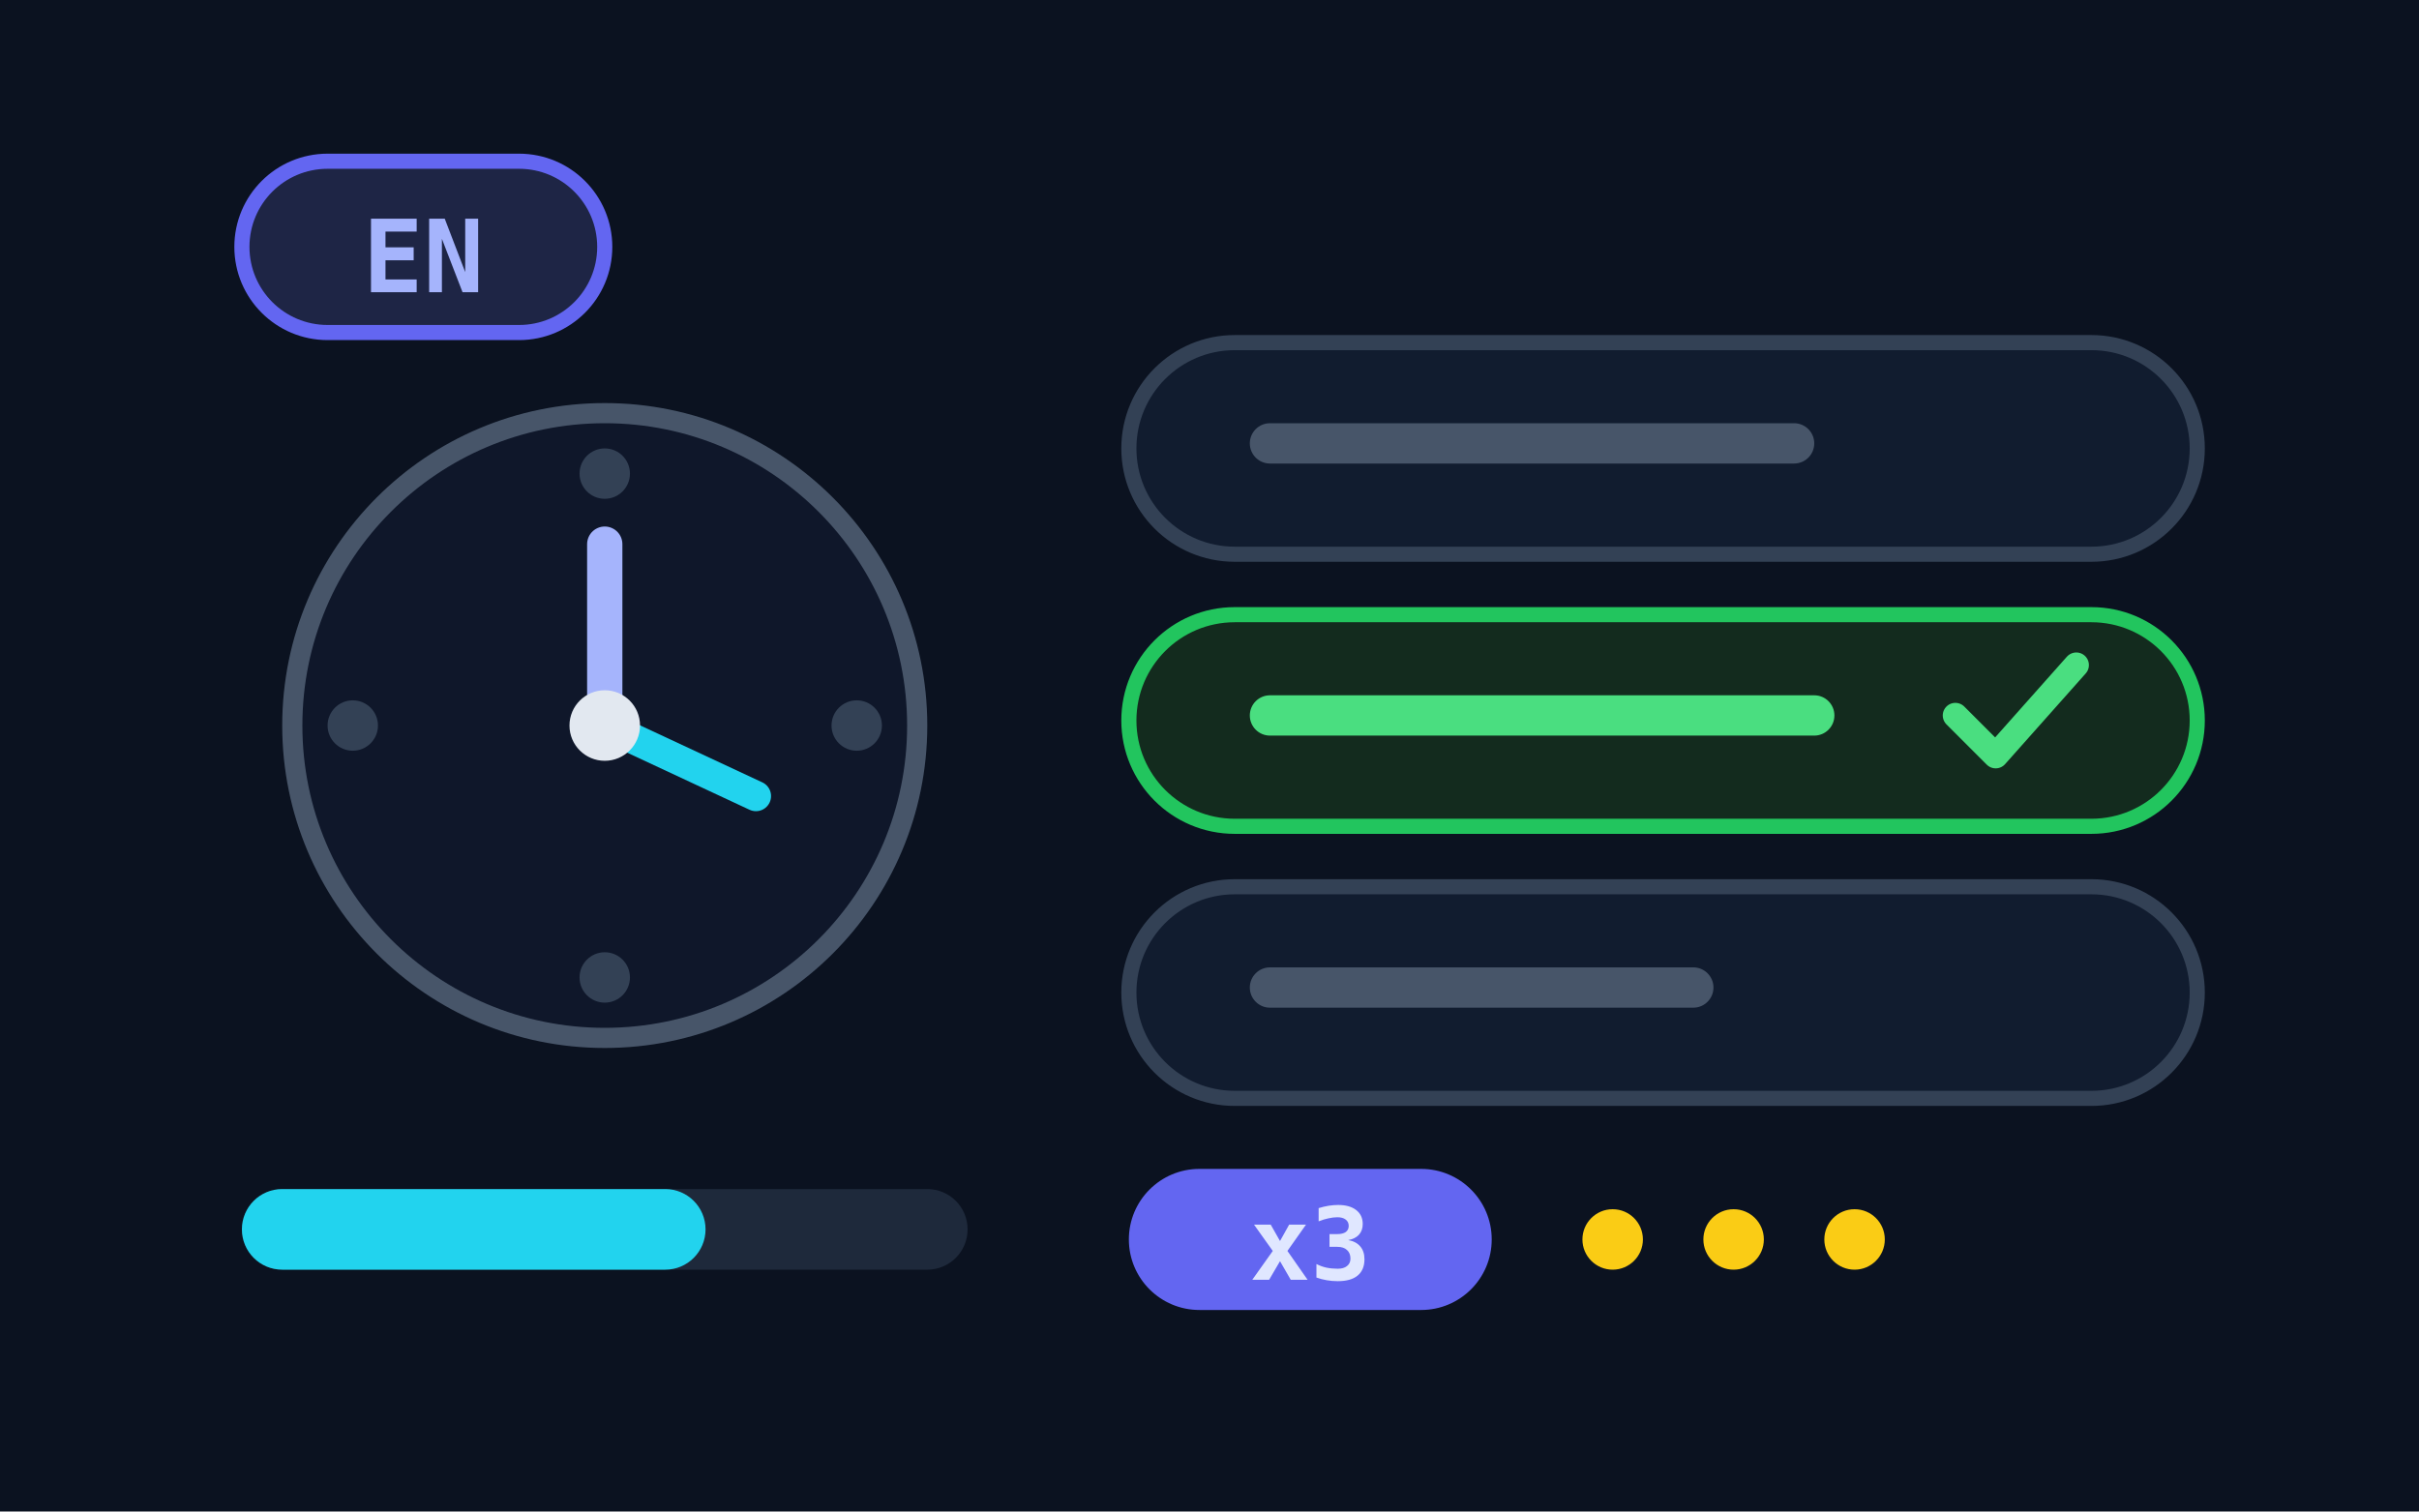
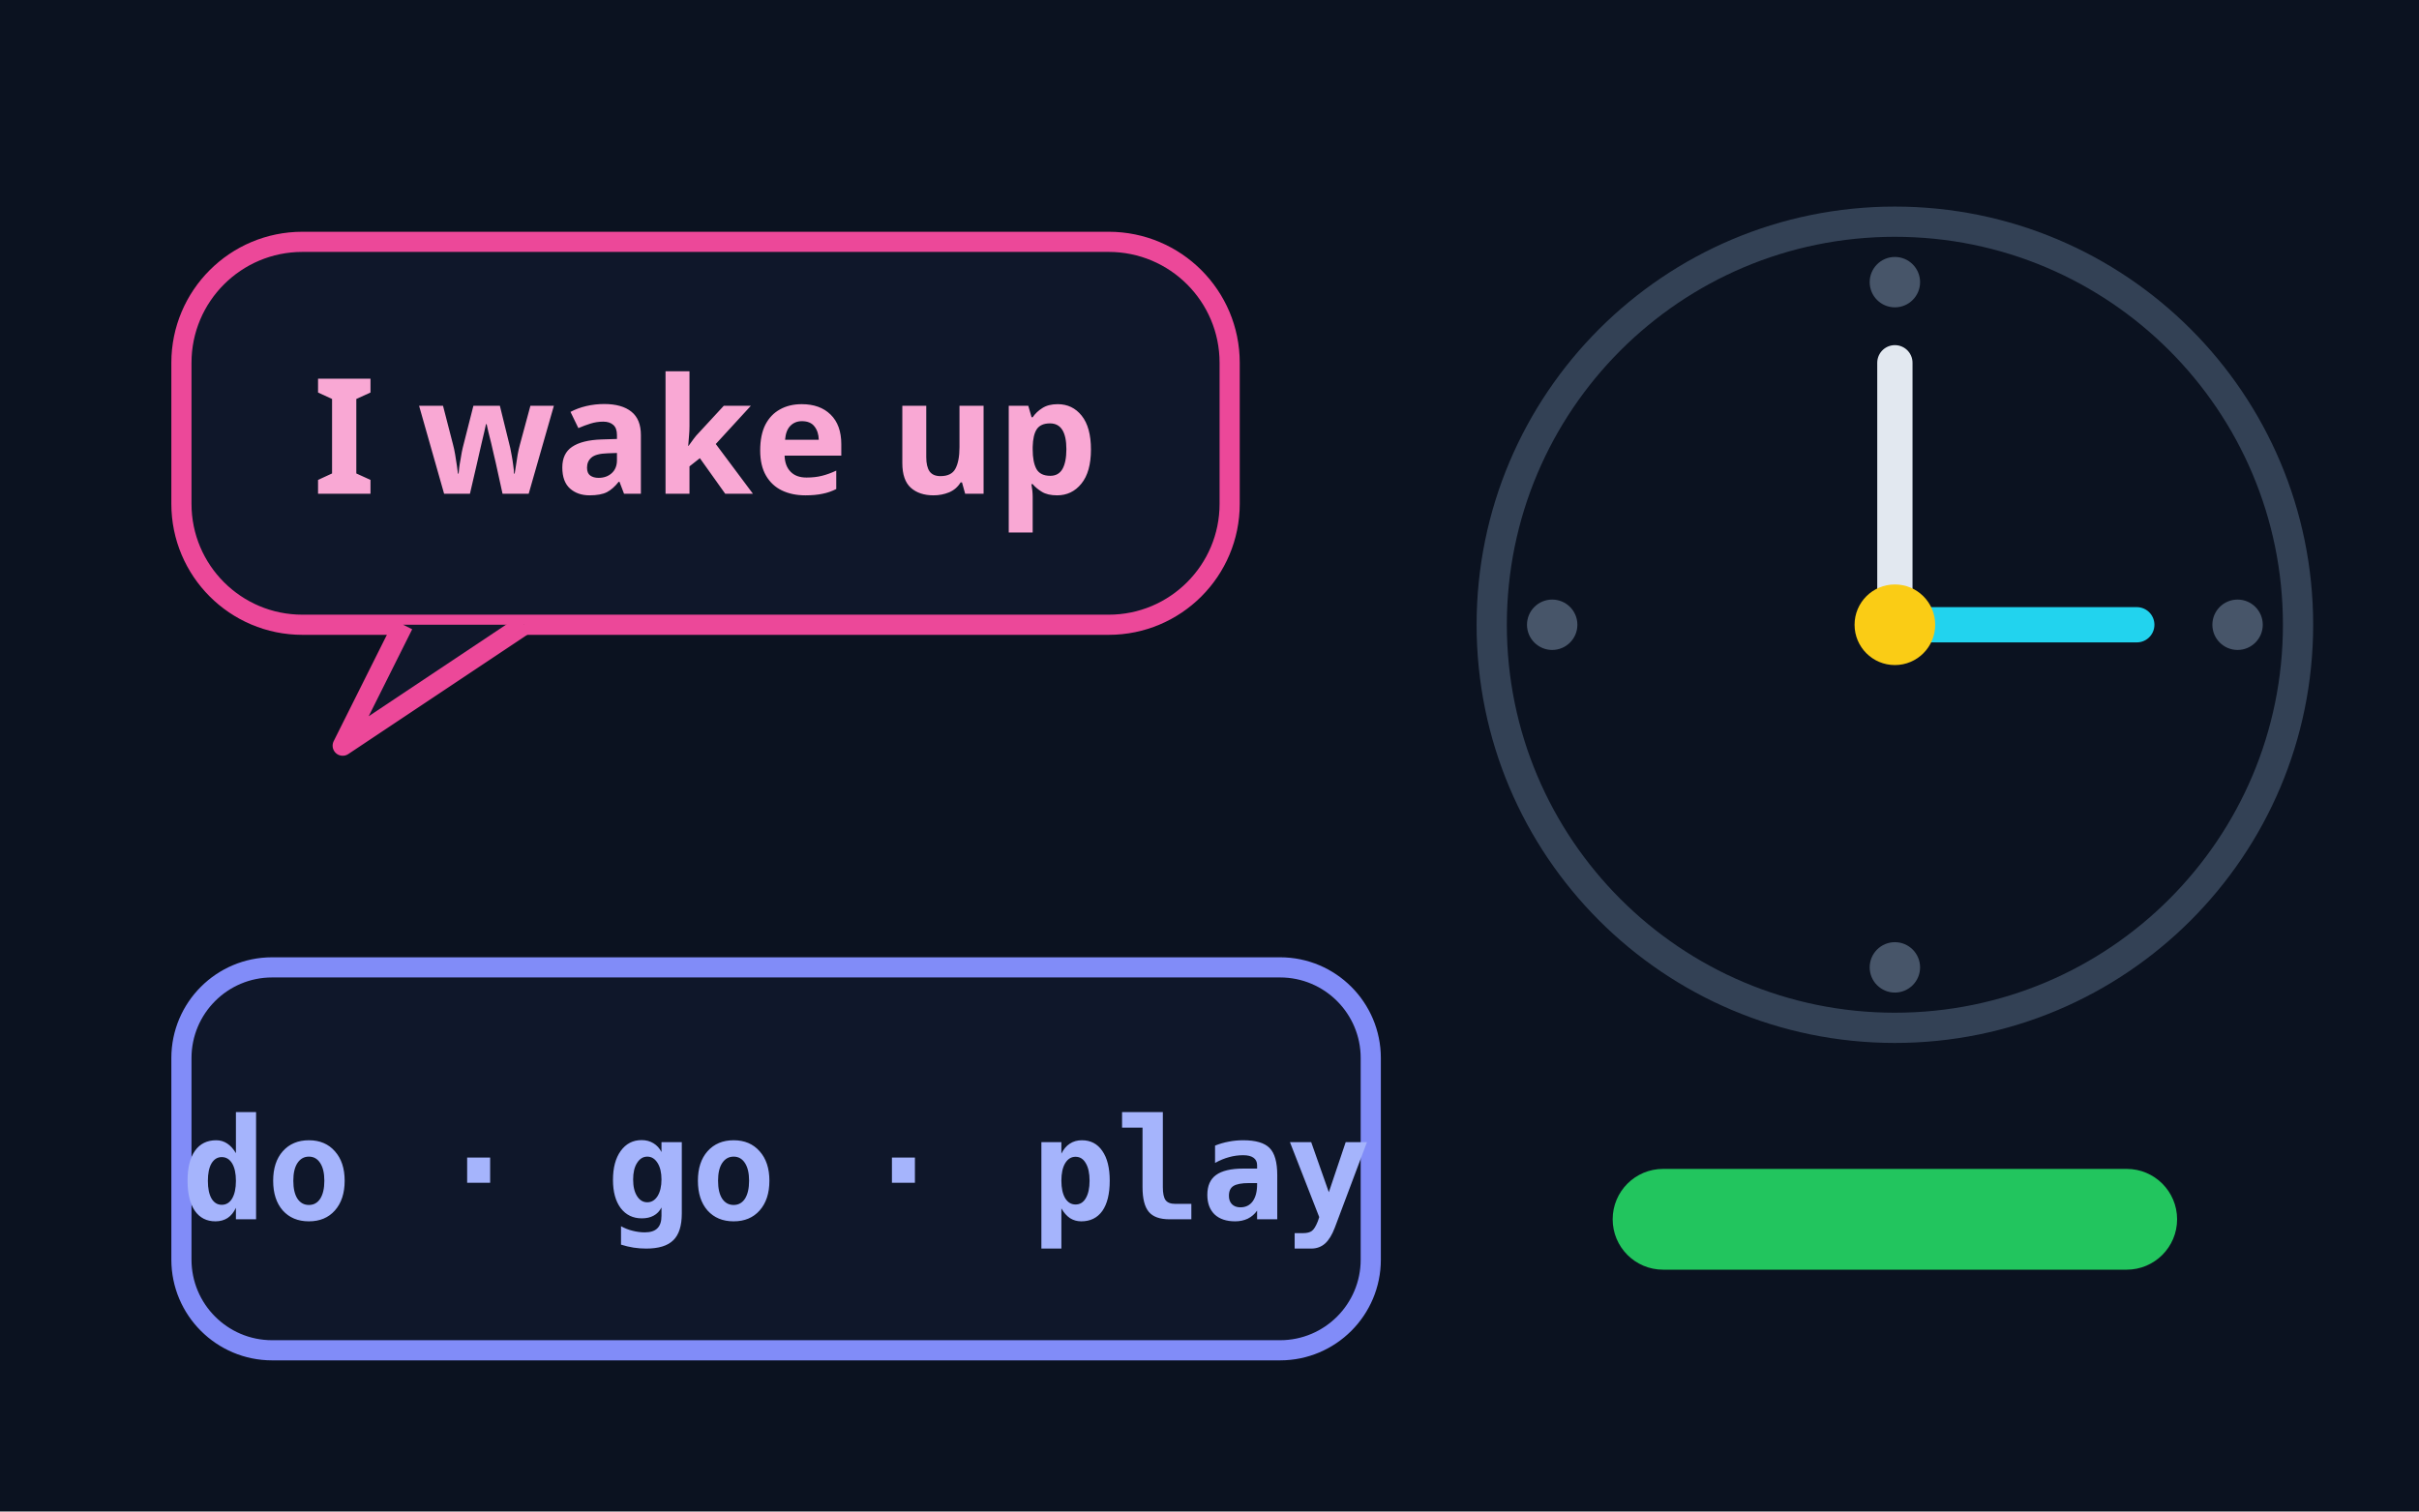
<svg xmlns="http://www.w3.org/2000/svg" viewBox="0 0 240 150">
  <rect width="240" height="150" fill="#0b1220" />
-   <rect x="24" y="16" width="36" height="17" rx="8.5" fill="#1e2545" stroke="#6366f1" stroke-width="1.5" />
-   <text x="42" y="29" text-anchor="middle" font-family="ui-monospace, monospace" font-size="10" font-weight="700" fill="#a5b4fc">EN</text>
-   <circle cx="60" cy="72" r="31" fill="#0f172a" stroke="#475569" stroke-width="2" />
-   <g fill="#334155">
-     <circle cx="60" cy="47" r="2.5" />
-     <circle cx="85" cy="72" r="2.5" />
-     <circle cx="60" cy="97" r="2.5" />
-     <circle cx="35" cy="72" r="2.5" />
+   <circle cx="188" cy="62" r="40" fill="none" stroke="#334155" stroke-width="3" />
+   <g fill="#475569">
+     <circle cx="188" cy="28" r="2.5" />
+     <circle cx="222" cy="62" r="2.5" />
+     <circle cx="188" cy="96" r="2.5" />
+     <circle cx="154" cy="62" r="2.5" />
  </g>
-   <path d="M60 72 L60 54" stroke="#a5b4fc" stroke-width="3.5" stroke-linecap="round" />
-   <path d="M60 72 L75 79" stroke="#22d3ee" stroke-width="3" stroke-linecap="round" />
-   <circle cx="60" cy="72" r="3.5" fill="#e2e8f0" />
-   <g stroke-width="1.5">
-     <rect x="112" y="34" width="106" height="21" rx="10.5" fill="#111c2f" stroke="#334155" />
-     <rect x="112" y="61" width="106" height="21" rx="10.5" fill="#132b1e" stroke="#22c55e" />
-     <rect x="112" y="88" width="106" height="21" rx="10.5" fill="#111c2f" stroke="#334155" />
-   </g>
-   <g fill="#475569">
-     <rect x="124" y="42" width="56" height="4" rx="2" />
-     <rect x="124" y="96" width="46" height="4" rx="2" />
-   </g>
-   <rect x="124" y="69" width="58" height="4" rx="2" fill="#4ade80" />
-   <path d="M194 71 l4 4 8 -9" fill="none" stroke="#4ade80" stroke-width="2.5" stroke-linecap="round" stroke-linejoin="round" />
-   <rect x="24" y="118" width="72" height="8" rx="4" fill="#1e293b" />
-   <rect x="24" y="118" width="46" height="8" rx="4" fill="#22d3ee" />
-   <rect x="112" y="116" width="36" height="14" rx="7" fill="#6366f1" />
-   <text x="130" y="127" text-anchor="middle" font-family="ui-monospace, monospace" font-size="10" font-weight="700" fill="#e0e7ff">x3</text>
-   <g fill="#facc15">
-     <circle cx="160" cy="123" r="3" />
-     <circle cx="172" cy="123" r="3" />
-     <circle cx="184" cy="123" r="3" />
-   </g>
+   <path d="M188 62 V36" stroke="#e2e8f0" stroke-width="3.5" stroke-linecap="round" />
+   <path d="M188 62 H212" stroke="#22d3ee" stroke-width="3.5" stroke-linecap="round" />
+   <circle cx="188" cy="62" r="4" fill="#facc15" />
+   <rect x="18" y="24" width="104" height="38" rx="12" fill="#0f172a" stroke="#ec4899" stroke-width="2" />
+   <path d="M40 62 L34 74 L52 62" fill="#0f172a" stroke="#ec4899" stroke-width="2" stroke-linejoin="round" />
+   <text x="70" y="49" text-anchor="middle" font-family="ui-sans-serif, system-ui, sans-serif" font-size="16" font-weight="700" fill="#f9a8d4">I wake up</text>
+   <rect x="18" y="96" width="118" height="38" rx="9" fill="#0f172a" stroke="#818cf8" stroke-width="2" />
+   <text x="77" y="121" text-anchor="middle" font-family="ui-monospace, monospace" font-size="14" font-weight="700" fill="#a5b4fc">do · go · play</text>
+   <rect x="160" y="116" width="56" height="10" rx="5" fill="#22c55e" />
</svg>
